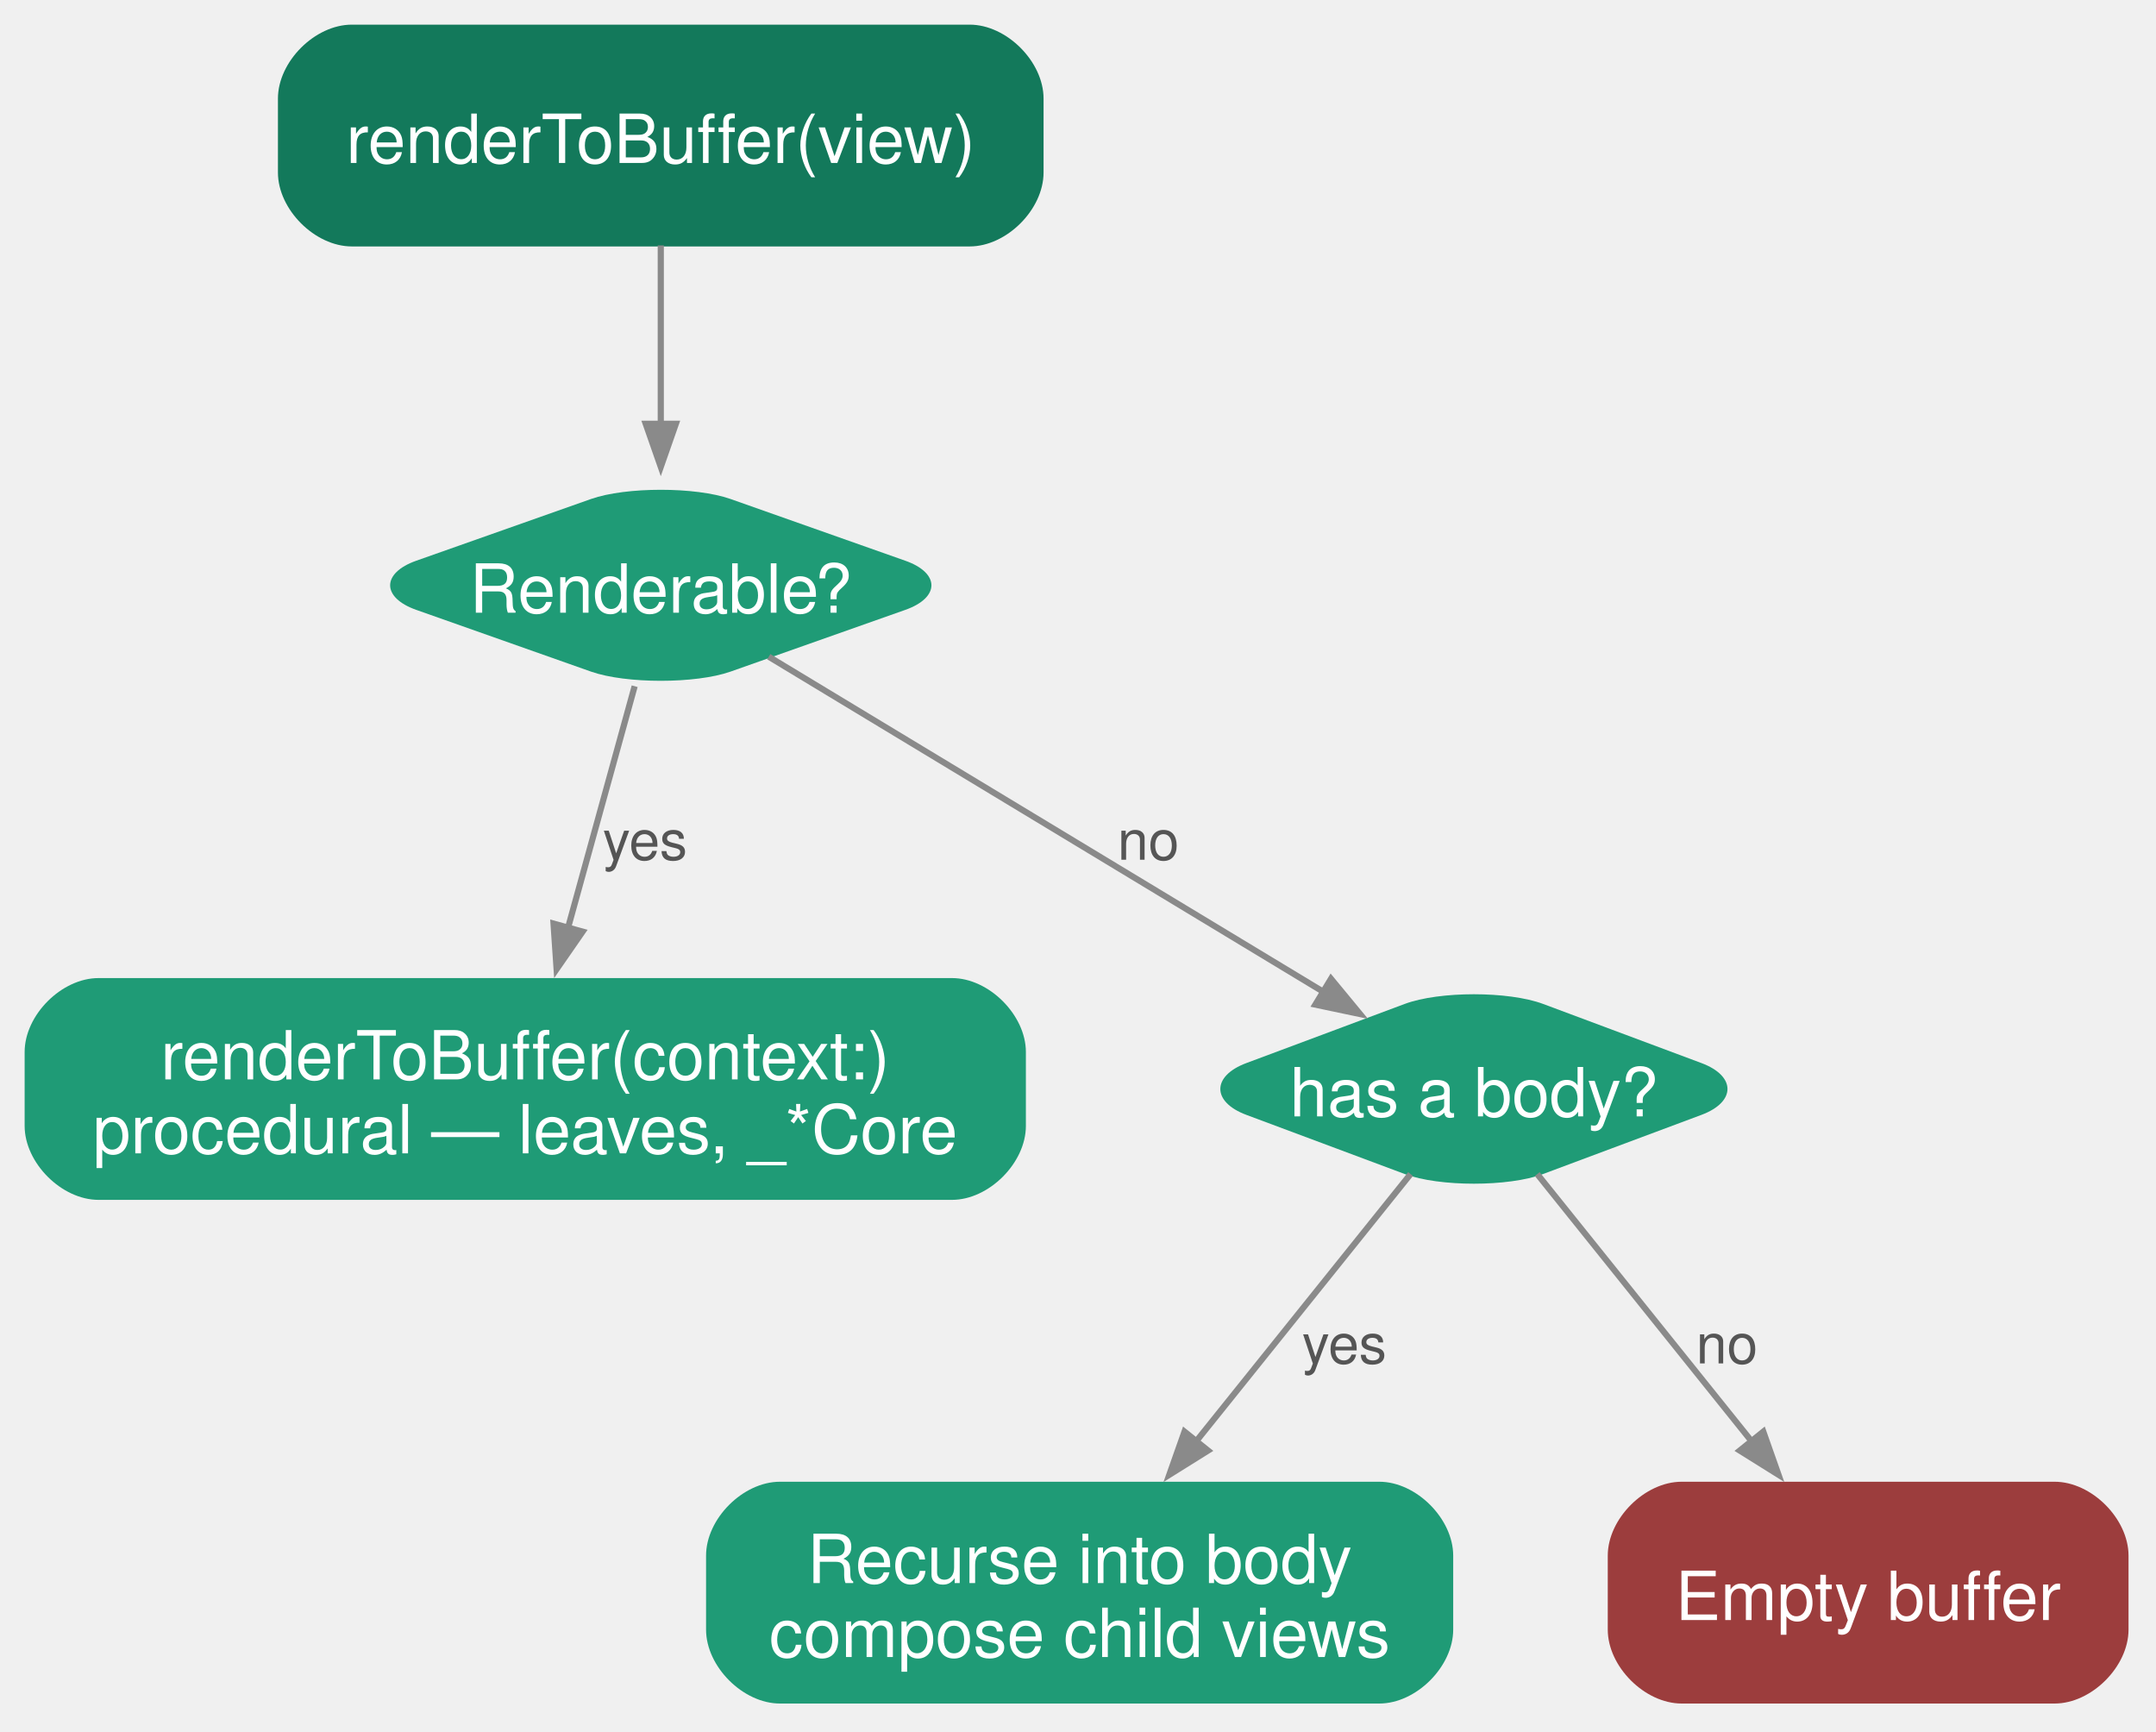
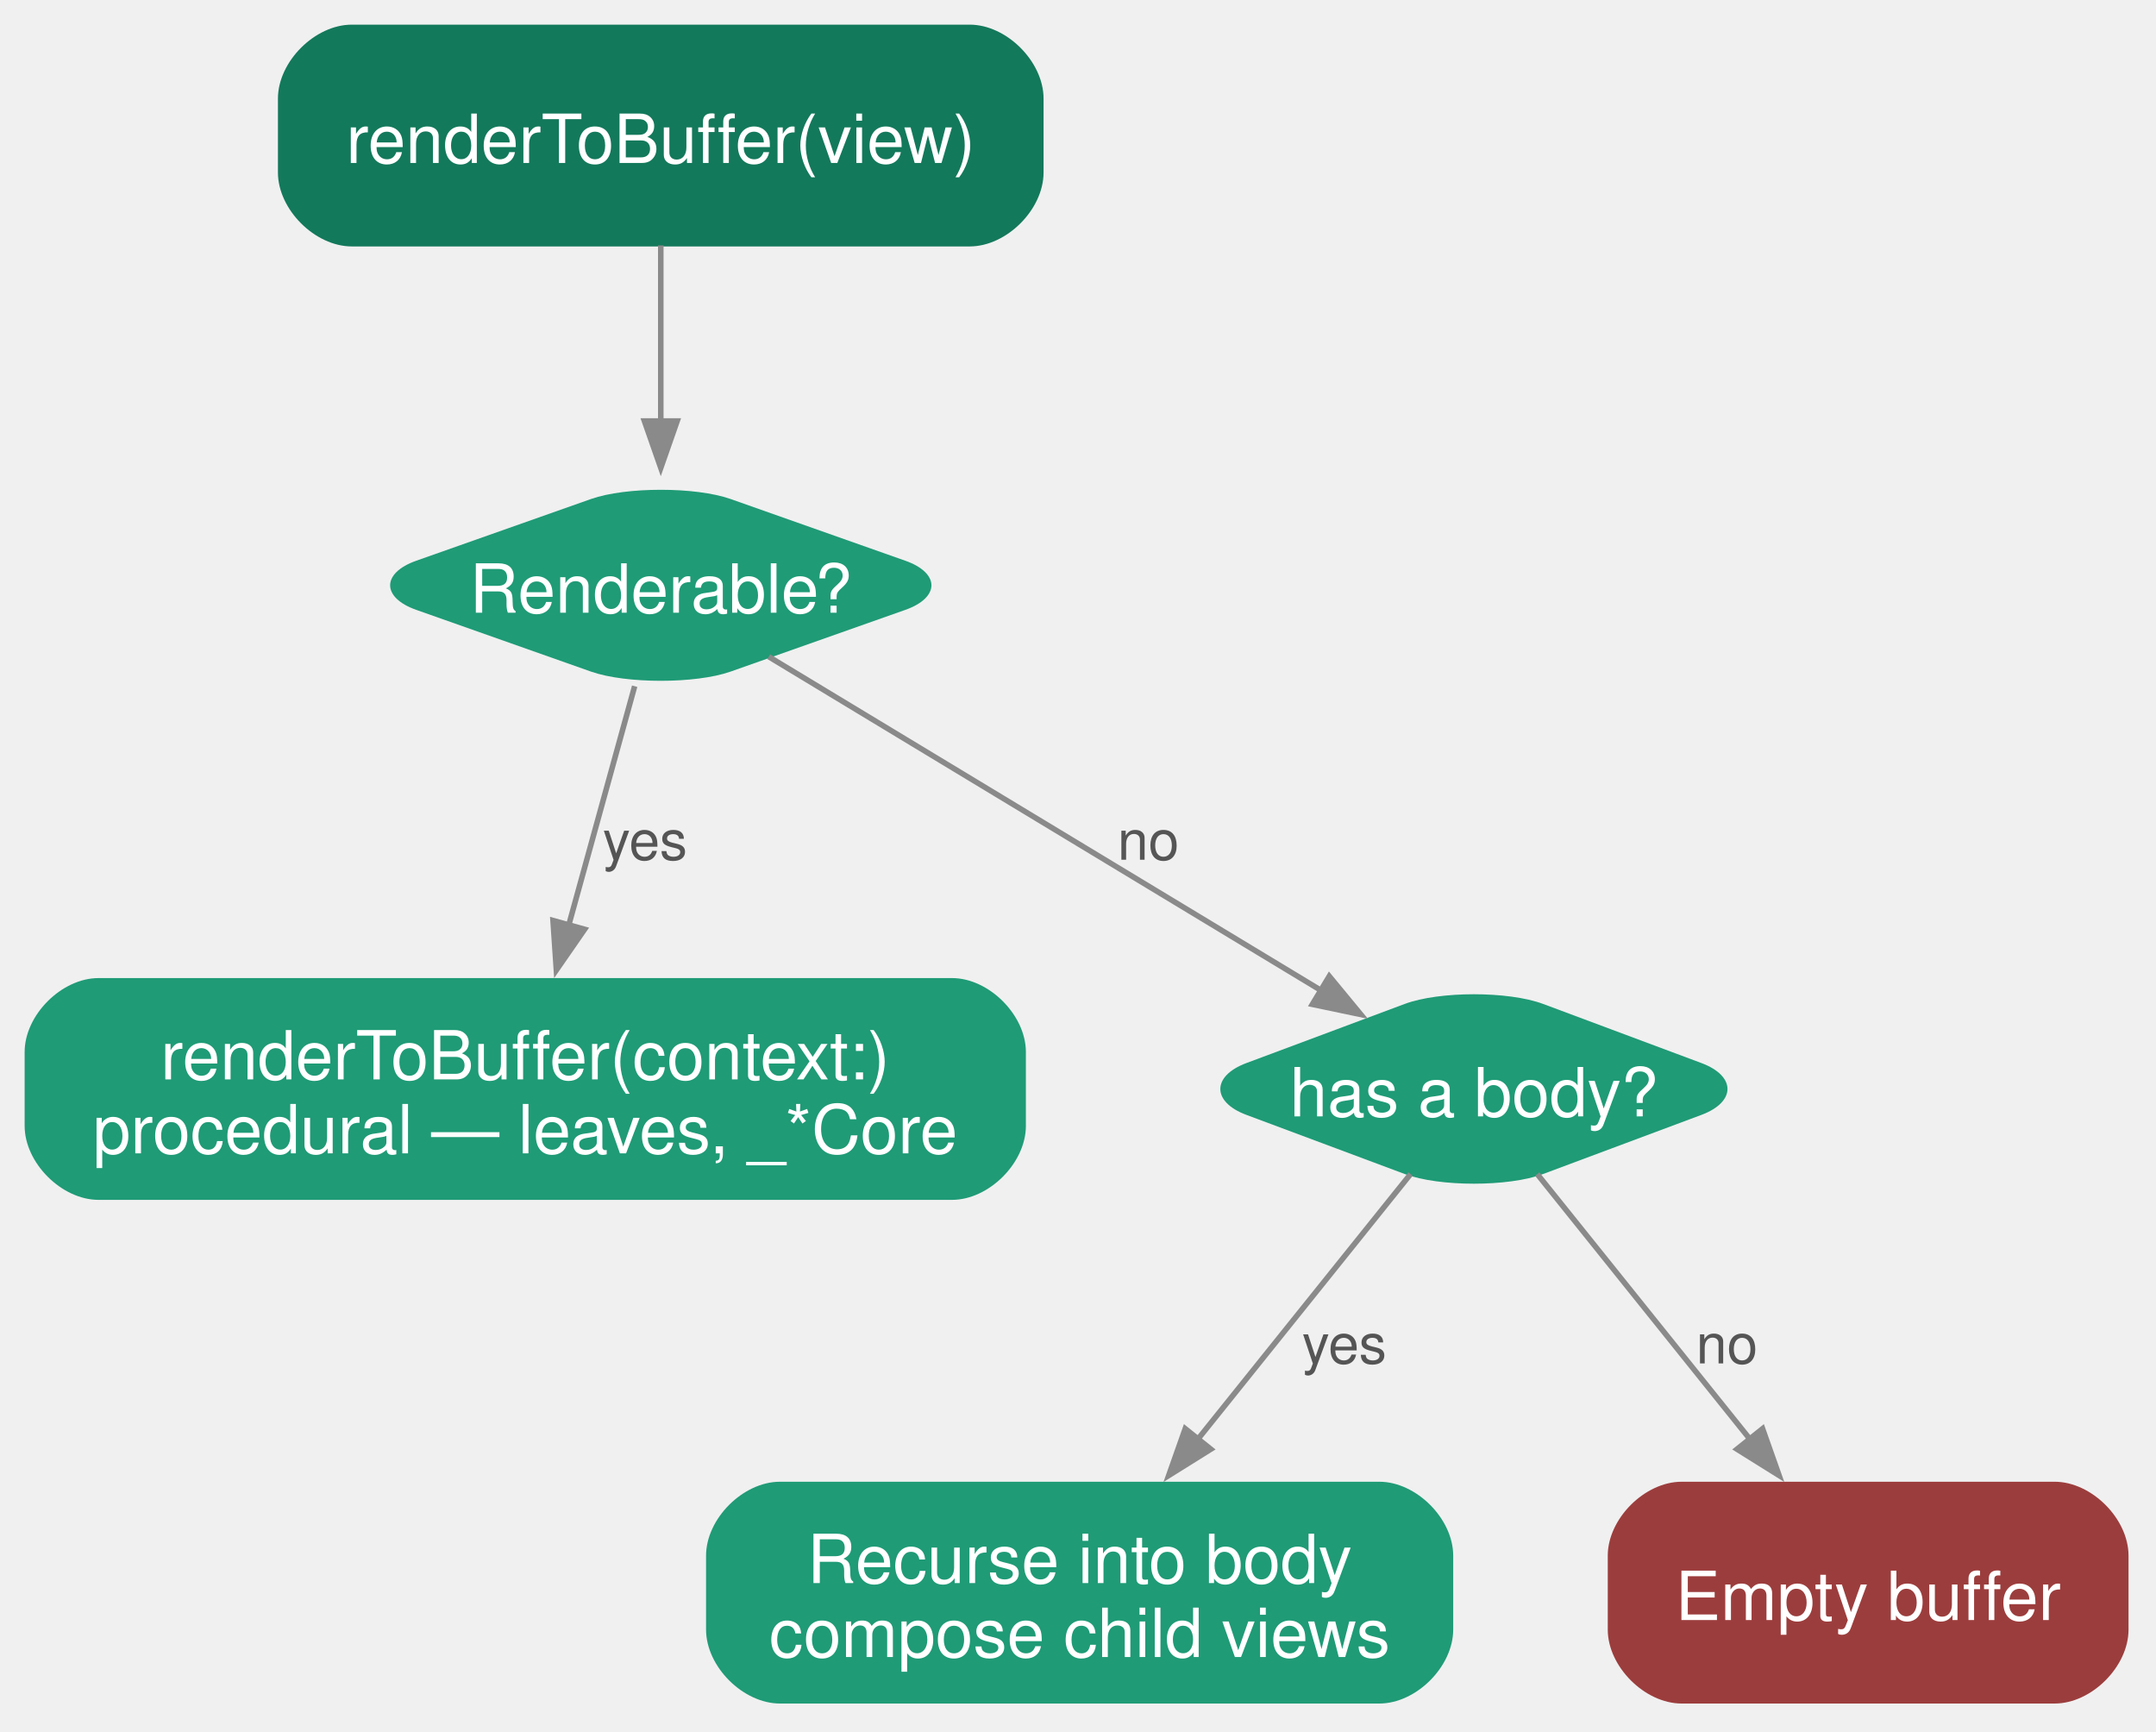
<svg xmlns="http://www.w3.org/2000/svg" width="350pt" height="281pt" viewBox="0.00 0.00 350.00 281.00">
  <style>
+ .edge path { fill: none; stroke: #8a8a8a; }
+ .edge polygon { stroke: #8a8a8a; fill: #8a8a8a; }
+ .cluster path, .cluster polygon { fill: none; stroke: #c8c8c8; }
@media (prefers-color-scheme: dark) {
  .edge text { fill: #cdd1d5; }
  .edge path { stroke: #9aa0a6; }
  .edge polygon { stroke: #9aa0a6; fill: #9aa0a6; }
  .cluster text { fill: #9aa0a6; }
-   .cluster polygon, .cluster path { stroke: #5a5a5a; }
+   .cluster path, .cluster polygon { stroke: #5a5a5a; }
}
</style>
  <g id="graph0" class="graph" transform="scale(1 1) rotate(0) translate(4 276.5)">
    <g id="node1" class="node">
      <path fill="#13795b" stroke="black" stroke-width="0" d="M153.41,-272.5C153.41,-272.5 53.12,-272.5 53.12,-272.5 47.12,-272.5 41.12,-266.5 41.12,-260.5 41.12,-260.5 41.12,-248.5 41.12,-248.5 41.12,-242.5 47.12,-236.5 53.12,-236.5 53.12,-236.5 153.41,-236.5 153.41,-236.5 159.41,-236.5 165.41,-242.5 165.41,-248.5 165.41,-248.5 165.41,-260.5 165.41,-260.5 165.41,-266.5 159.41,-272.5 153.41,-272.5" />
      <text xml:space="preserve" text-anchor="middle" x="103.27" y="-250.05" font-family="Helvetica,sans-Serif" font-size="11.00" fill="white">renderToBuffer(view)</text>
    </g>
    <g id="node2" class="node">
      <path fill="#1f9b76" stroke="black" stroke-width="0" d="M91.95,-195.51C91.95,-195.51 63.58,-185.49 63.58,-185.49 57.92,-183.5 57.92,-179.5 63.58,-177.51 63.58,-177.51 91.95,-167.49 91.95,-167.49 97.61,-165.5 108.93,-165.5 114.59,-167.49 114.59,-167.49 142.96,-177.51 142.96,-177.51 148.62,-179.5 148.62,-183.5 142.96,-185.49 142.96,-185.49 114.59,-195.51 114.59,-195.51 108.93,-197.5 97.61,-197.5 91.95,-195.51" />
      <text xml:space="preserve" text-anchor="middle" x="103.27" y="-177.05" font-family="Helvetica,sans-Serif" font-size="11.00" fill="white">Renderable?</text>
    </g>
    <g id="edge1" class="edge">
-       <path fill="none" stroke="#8a8a8a" d="M103.27,-236.67C103.27,-228.01 103.27,-217.27 103.27,-207.64" />
-       <polygon fill="#8a8a8a" stroke="#8a8a8a" points="105.72,-207.72 103.27,-200.72 100.82,-207.72 105.72,-207.72" />
+       <path vector-effect="non-scaling-stroke" fill="none" stroke="#8a8a8a" stroke-width="1.2" d="M103.27,-236.67C103.27,-228.1 103.27,-217.49 103.27,-207.94" />
+       <polygon fill="#8a8a8a" stroke="#8a8a8a" stroke-width="1.2" points="105.72,-208.02 103.27,-201.02 100.82,-208.02 105.72,-208.02" />
    </g>
    <g id="node3" class="node">
      <path fill="#1f9b76" stroke="black" stroke-width="0" d="M150.54,-117.75C150.54,-117.75 12,-117.75 12,-117.75 6,-117.75 0,-111.75 0,-105.75 0,-105.75 0,-93.75 0,-93.75 0,-87.75 6,-81.75 12,-81.75 12,-81.75 150.54,-81.75 150.54,-81.75 156.54,-81.75 162.54,-87.75 162.54,-93.75 162.54,-93.75 162.54,-105.75 162.54,-105.75 162.54,-111.75 156.54,-117.75 150.54,-117.75" />
      <text xml:space="preserve" text-anchor="middle" x="81.27" y="-101.3" font-family="Helvetica,sans-Serif" font-size="11.00" fill="white">renderToBuffer(context:)</text>
      <text xml:space="preserve" text-anchor="middle" x="81.27" y="-89.3" font-family="Helvetica,sans-Serif" font-size="11.00" fill="white">procedural — leaves, _*Core</text>
    </g>
    <g id="edge2" class="edge">
-       <path fill="none" stroke="#8a8a8a" d="M99.03,-165.12C95.96,-153.98 91.73,-138.68 88.18,-125.79" />
-       <polygon fill="#8a8a8a" stroke="#8a8a8a" points="90.58,-125.29 86.36,-119.2 85.86,-126.59 90.58,-125.29" />
+       <path vector-effect="non-scaling-stroke" fill="none" stroke="#8a8a8a" stroke-width="1.2" d="M99.03,-165.12C95.98,-154.09 91.81,-138.97 88.28,-126.16" />
+       <polygon fill="#8a8a8a" stroke="#8a8a8a" stroke-width="1.2" points="90.66,-125.58 86.44,-119.49 85.94,-126.89 90.66,-125.58" />
      <text xml:space="preserve" text-anchor="middle" x="100.71" y="-136.95" font-family="Helvetica,sans-Serif" font-size="9.00" fill="#555555">yes</text>
    </g>
    <g id="node4" class="node">
      <path fill="#1f9b76" stroke="black" stroke-width="0" d="M224.03,-113.55C224.03,-113.55 198.32,-103.95 198.32,-103.95 192.7,-101.85 192.7,-97.65 198.32,-95.55 198.32,-95.55 224.03,-85.95 224.03,-85.95 229.65,-83.85 240.89,-83.85 246.51,-85.95 246.51,-85.95 272.22,-95.55 272.22,-95.55 277.84,-97.65 277.84,-101.85 272.22,-103.95 272.22,-103.95 246.51,-113.55 246.51,-113.55 240.89,-115.65 229.65,-115.65 224.03,-113.55" />
      <text xml:space="preserve" text-anchor="middle" x="235.27" y="-95.3" font-family="Helvetica,sans-Serif" font-size="11.00" fill="white">has a body?</text>
    </g>
    <g id="edge3" class="edge">
-       <path fill="none" stroke="#8a8a8a" d="M120.8,-169.91C143.9,-155.95 184.68,-131.32 210.81,-115.53" />
-       <polygon fill="#8a8a8a" stroke="#8a8a8a" points="212.07,-117.63 216.79,-111.91 209.53,-113.44 212.07,-117.63" />
+       <path vector-effect="non-scaling-stroke" fill="none" stroke="#8a8a8a" stroke-width="1.2" d="M120.8,-169.91C143.9,-155.95 184.68,-131.32 210.81,-115.53" />
+       <polygon fill="#8a8a8a" stroke="#8a8a8a" stroke-width="1.2" points="211.81,-117.79 216.53,-112.07 209.28,-113.59 211.81,-117.79" />
      <text xml:space="preserve" text-anchor="middle" x="182.42" y="-136.95" font-family="Helvetica,sans-Serif" font-size="9.00" fill="#555555">no</text>
    </g>
    <g id="node5" class="node">
      <path fill="#1f9b76" stroke="black" stroke-width="0" d="M219.91,-36C219.91,-36 122.62,-36 122.62,-36 116.62,-36 110.62,-30 110.62,-24 110.62,-24 110.62,-12 110.62,-12 110.62,-6 116.62,0 122.62,0 122.62,0 219.91,0 219.91,0 225.91,0 231.91,-6 231.91,-12 231.91,-12 231.91,-24 231.91,-24 231.91,-30 225.91,-36 219.91,-36" />
      <text xml:space="preserve" text-anchor="middle" x="171.27" y="-19.55" font-family="Helvetica,sans-Serif" font-size="11.00" fill="white">Recurse into body</text>
      <text xml:space="preserve" text-anchor="middle" x="171.27" y="-7.55" font-family="Helvetica,sans-Serif" font-size="11.00" fill="white">compose child views</text>
    </g>
    <g id="edge4" class="edge">
-       <path fill="none" stroke="#8a8a8a" d="M224.99,-85.94C215.55,-74.18 201.34,-56.47 189.91,-42.22" />
-       <polygon fill="#8a8a8a" stroke="#8a8a8a" points="192.11,-41.06 185.82,-37.13 188.29,-44.13 192.11,-41.06" />
+       <path vector-effect="non-scaling-stroke" fill="none" stroke="#8a8a8a" stroke-width="1.2" d="M224.99,-85.94C215.63,-74.28 201.6,-56.79 190.22,-42.61" />
+       <polygon fill="#8a8a8a" stroke="#8a8a8a" stroke-width="1.2" points="192.3,-41.3 186.01,-37.37 188.48,-44.36 192.3,-41.3" />
      <text xml:space="preserve" text-anchor="middle" x="214.23" y="-55.2" font-family="Helvetica,sans-Serif" font-size="9.00" fill="#555555">yes</text>
    </g>
    <g id="node6" class="node">
      <path fill="#9c3d3d" stroke="black" stroke-width="0" d="M329.54,-36C329.54,-36 269,-36 269,-36 263,-36 257,-30 257,-24 257,-24 257,-12 257,-12 257,-6 263,0 269,0 269,0 329.54,0 329.54,0 335.54,0 341.54,-6 341.54,-12 341.54,-12 341.54,-24 341.54,-24 341.54,-30 335.54,-36 329.54,-36" />
      <text xml:space="preserve" text-anchor="middle" x="299.27" y="-13.55" font-family="Helvetica,sans-Serif" font-size="11.00" fill="white">Empty buffer</text>
    </g>
    <g id="edge5" class="edge">
-       <path fill="none" stroke="#8a8a8a" d="M245.55,-85.94C254.99,-74.18 269.2,-56.47 280.63,-42.22" />
-       <polygon fill="#8a8a8a" stroke="#8a8a8a" points="282.25,-44.13 284.72,-37.13 278.43,-41.06 282.25,-44.13" />
+       <path vector-effect="non-scaling-stroke" fill="none" stroke="#8a8a8a" stroke-width="1.2" d="M245.55,-85.94C254.91,-74.28 268.94,-56.79 280.32,-42.61" />
+       <polygon fill="#8a8a8a" stroke="#8a8a8a" stroke-width="1.2" points="282.06,-44.36 284.53,-37.37 278.24,-41.3 282.06,-44.36" />
      <text xml:space="preserve" text-anchor="middle" x="276.35" y="-55.2" font-family="Helvetica,sans-Serif" font-size="9.00" fill="#555555">no</text>
    </g>
  </g>
</svg>
